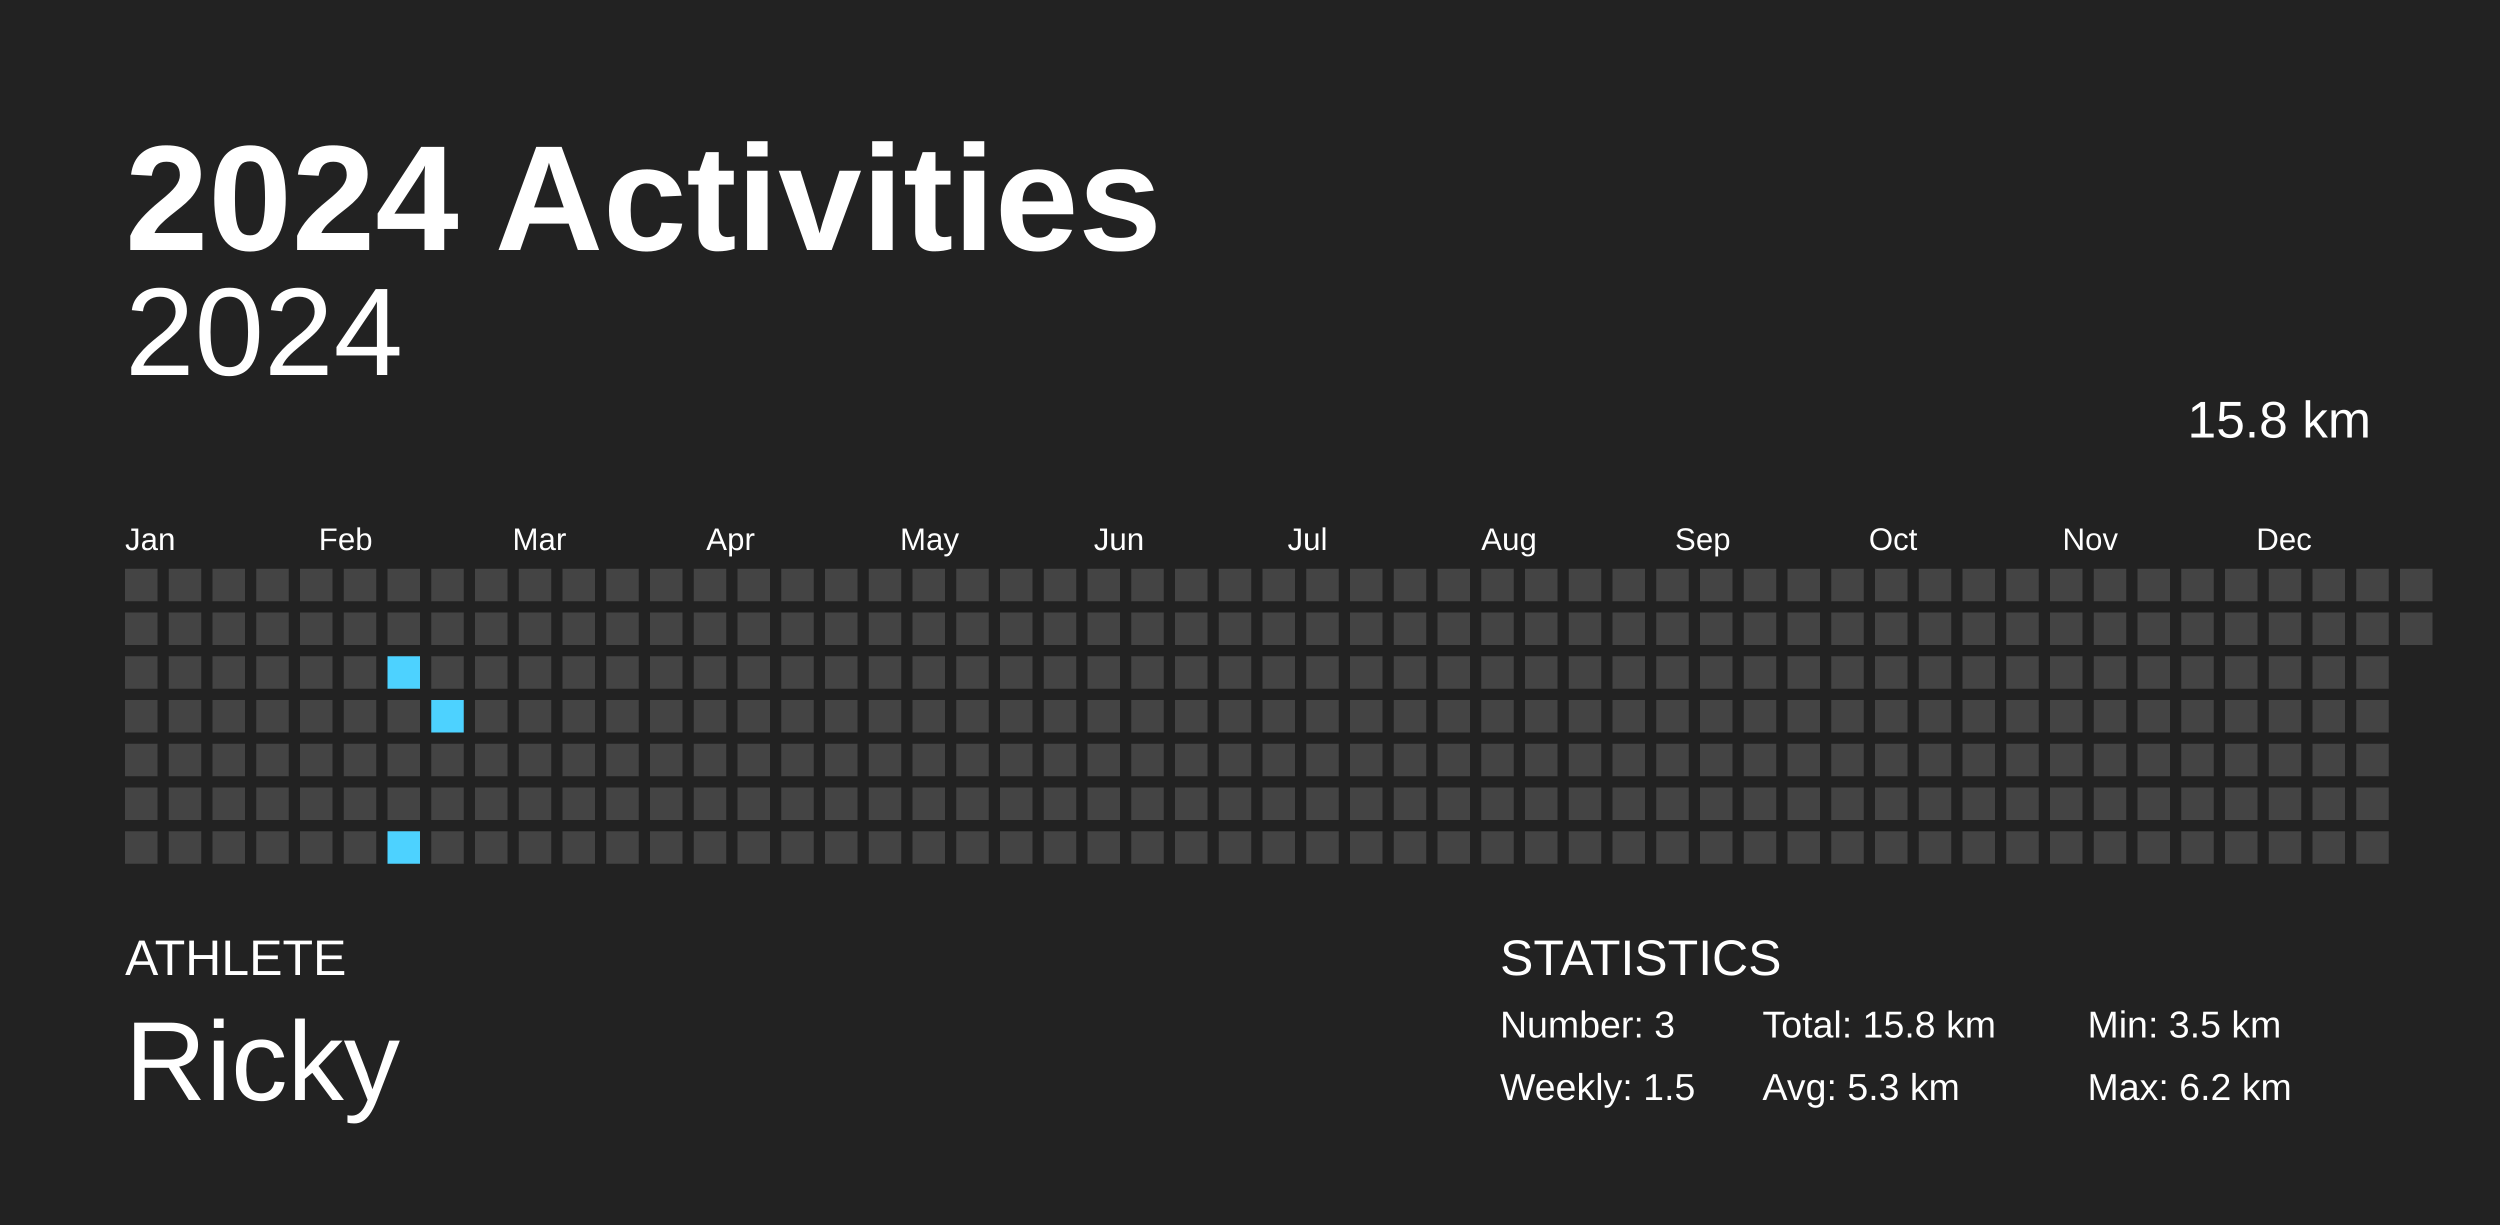
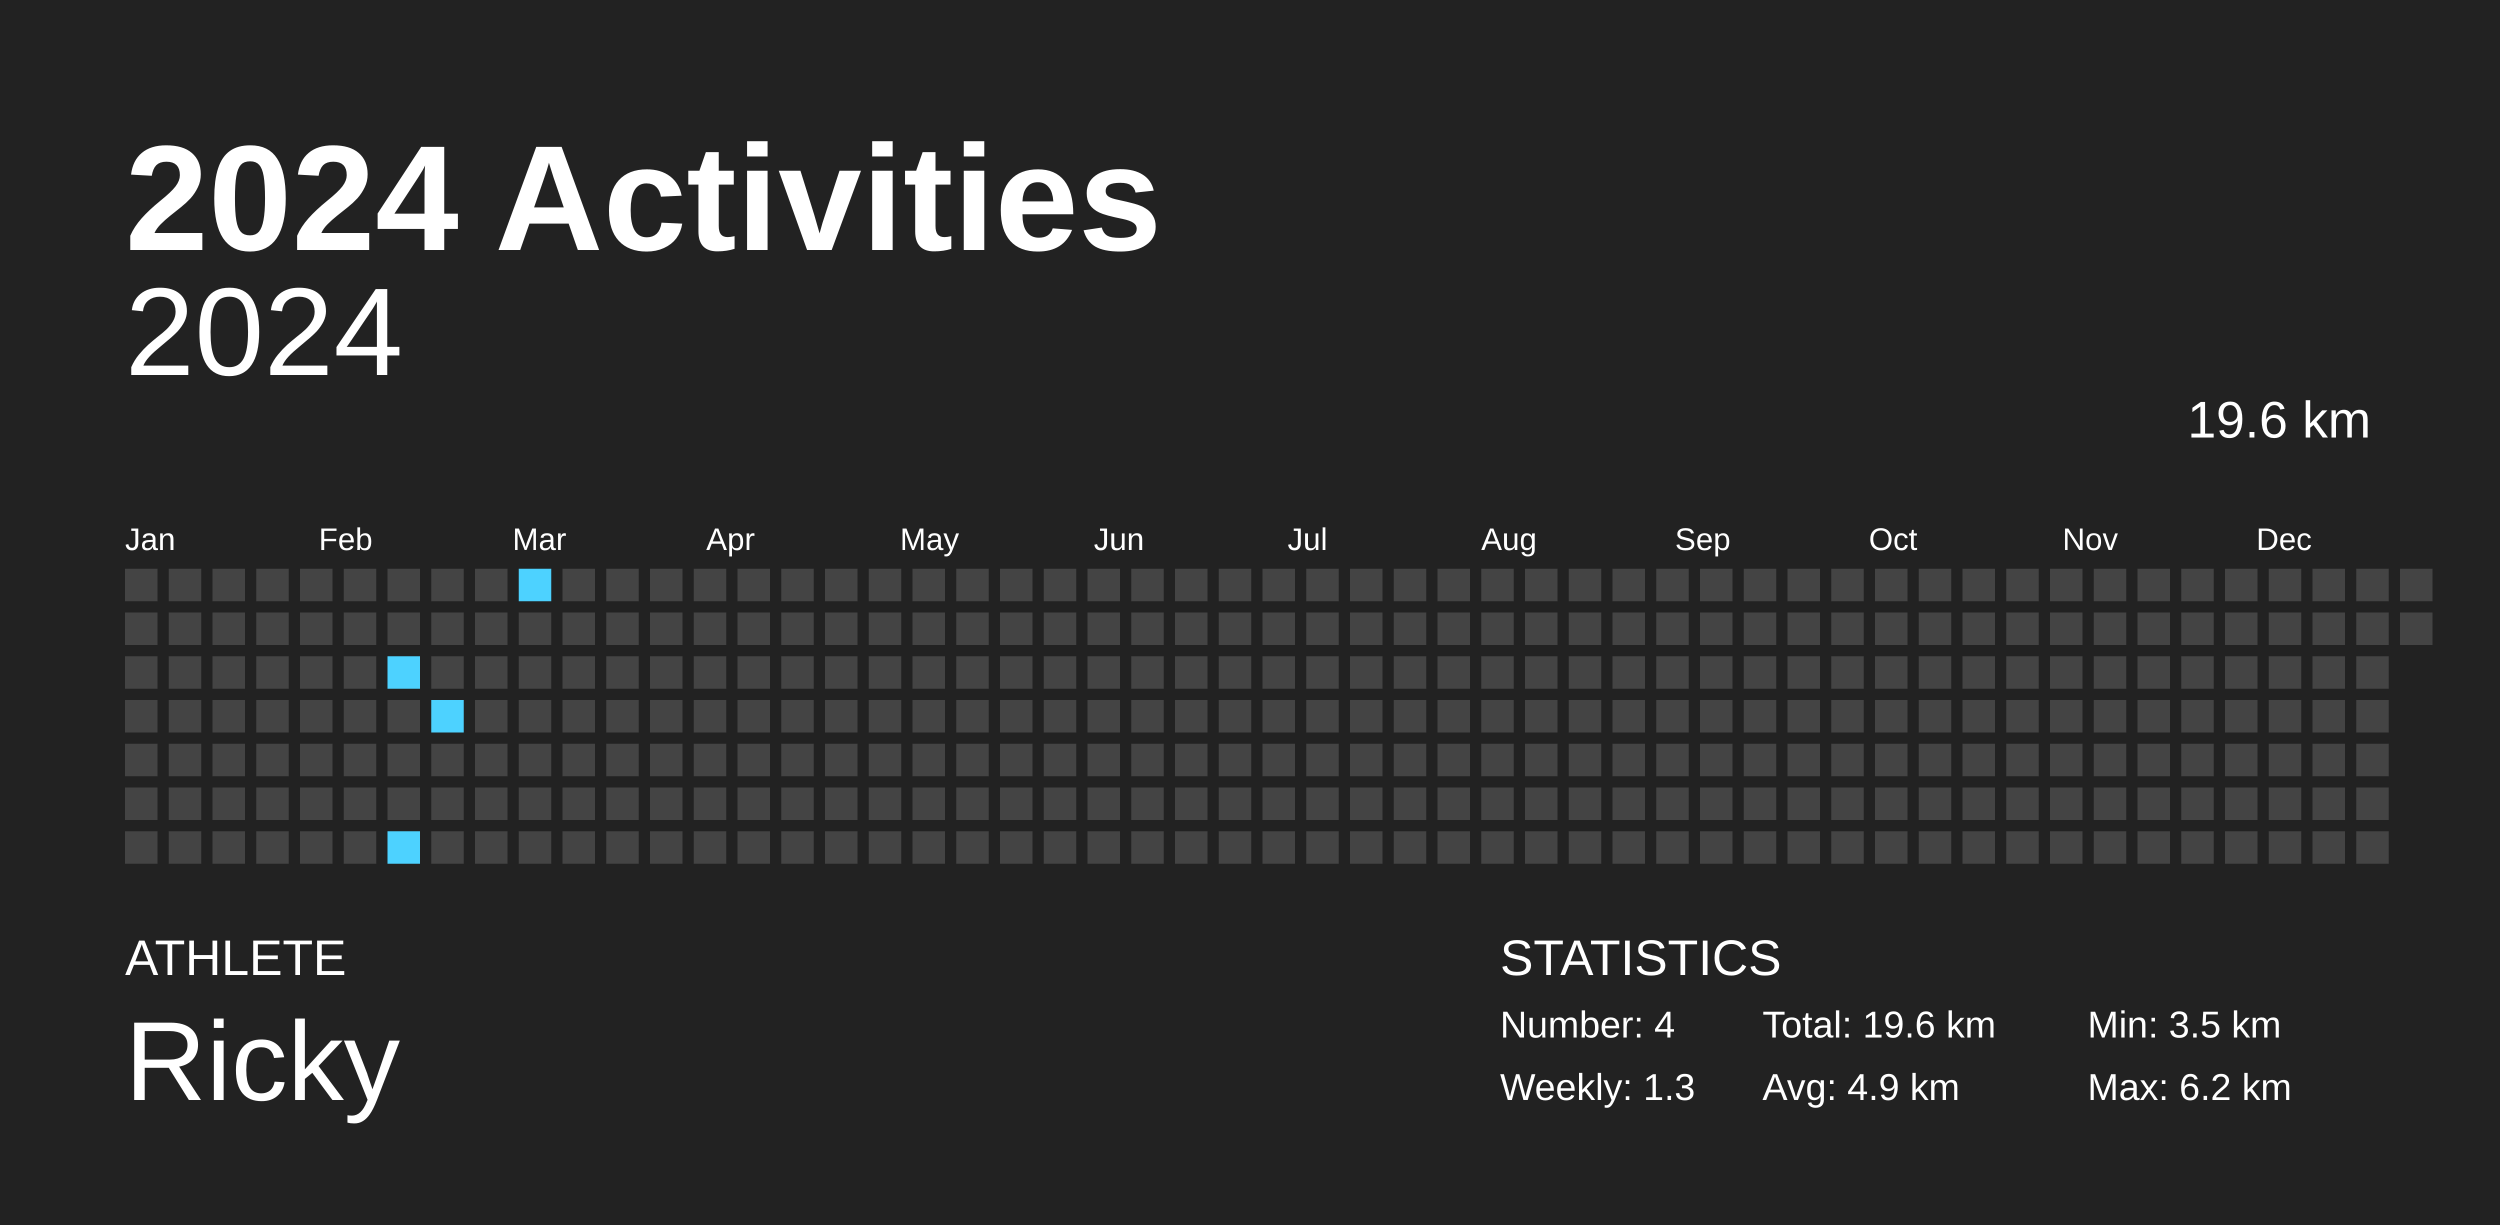
<svg xmlns="http://www.w3.org/2000/svg" baseProfile="full" height="98mm" version="1.1" viewBox="0,0,200,98" width="200mm">
  <defs />
  <rect fill="#222222" height="98" width="200" x="0" y="0" />
  <text fill="#FFFFFF" style="font-size:12px; font-family:Arial; font-weight:bold;" x="10" y="20">2024 Activities</text>
  <text fill="#FFFFFF" style="font-size:4px; font-family:Arial" x="10" y="78">ATHLETE</text>
  <text fill="#FFFFFF" style="font-size:9px; font-family:Arial" x="10" y="88">Ricky</text>
  <text fill="#FFFFFF" style="font-size:4px; font-family:Arial" x="120" y="78">STATISTICS</text>
-   <text fill="#FFFFFF" style="font-size:3px; font-family:Arial" x="120" y="83">Number: 3</text>
-   <text fill="#FFFFFF" style="font-size:3px; font-family:Arial" x="120" y="88">Weekly: 1.5</text>
-   <text fill="#FFFFFF" style="font-size:3px; font-family:Arial" x="141" y="83">Total: 15.8 km</text>
-   <text fill="#FFFFFF" style="font-size:3px; font-family:Arial" x="141" y="88">Avg: 5.3 km</text>
+   <text fill="#FFFFFF" style="font-size:3px; font-family:Arial" x="120" y="83">Number: 4</text>
+   <text fill="#FFFFFF" style="font-size:3px; font-family:Arial" x="120" y="88">Weekly: 1.3</text>
+   <text fill="#FFFFFF" style="font-size:3px; font-family:Arial" x="141" y="83">Total: 19.6 km</text>
+   <text fill="#FFFFFF" style="font-size:3px; font-family:Arial" x="141" y="88">Avg: 4.9 km</text>
  <text fill="#FFFFFF" style="font-size:3px; font-family:Arial" x="167" y="83">Min: 3.5 km</text>
  <text fill="#FFFFFF" style="font-size:3px; font-family:Arial" x="167" y="88">Max: 6.2 km</text>
  <text alignment-baseline="hanging" fill="#FFFFFF" style="font-size:10.0px; font-family:Arial;" x="10" y="30">2024</text>
-   <text alignment-baseline="hanging" fill="#FFFFFF" style="font-size:4.125px; font-family:Arial;" x="175" y="35">15.8 km</text>
+   <text alignment-baseline="hanging" fill="#FFFFFF" style="font-size:4.125px; font-family:Arial;" x="175" y="35">19.6 km</text>
  <text fill="#FFFFFF" style="font-size:2.5px; font-family:Arial" x="10.0" y="44">Jan</text>
  <text fill="#FFFFFF" style="font-size:2.5px; font-family:Arial" x="25.5" y="44">Feb</text>
  <text fill="#FFFFFF" style="font-size:2.5px; font-family:Arial" x="41.0" y="44">Mar</text>
  <text fill="#FFFFFF" style="font-size:2.5px; font-family:Arial" x="56.5" y="44">Apr</text>
  <text fill="#FFFFFF" style="font-size:2.5px; font-family:Arial" x="72.0" y="44">May</text>
  <text fill="#FFFFFF" style="font-size:2.5px; font-family:Arial" x="87.5" y="44">Jun</text>
  <text fill="#FFFFFF" style="font-size:2.5px; font-family:Arial" x="103.0" y="44">Jul</text>
  <text fill="#FFFFFF" style="font-size:2.5px; font-family:Arial" x="118.5" y="44">Aug</text>
  <text fill="#FFFFFF" style="font-size:2.5px; font-family:Arial" x="134.0" y="44">Sep</text>
  <text fill="#FFFFFF" style="font-size:2.5px; font-family:Arial" x="149.5" y="44">Oct</text>
  <text fill="#FFFFFF" style="font-size:2.5px; font-family:Arial" x="165.0" y="44">Nov</text>
  <text fill="#FFFFFF" style="font-size:2.5px; font-family:Arial" x="180.5" y="44">Dec</text>
  <rect fill="#444444" height="2.6" width="2.6" x="10.0" y="45.5" />
  <rect fill="#444444" height="2.6" width="2.6" x="10.0" y="49.0" />
  <rect fill="#444444" height="2.6" width="2.6" x="10.0" y="52.5" />
  <rect fill="#444444" height="2.6" width="2.6" x="10.0" y="56.0" />
  <rect fill="#444444" height="2.6" width="2.6" x="10.0" y="59.5" />
  <rect fill="#444444" height="2.6" width="2.6" x="10.0" y="63.0" />
  <rect fill="#444444" height="2.6" width="2.6" x="10.0" y="66.5" />
  <rect fill="#444444" height="2.6" width="2.6" x="13.5" y="45.5" />
  <rect fill="#444444" height="2.6" width="2.6" x="13.5" y="49.0" />
  <rect fill="#444444" height="2.6" width="2.6" x="13.5" y="52.5" />
  <rect fill="#444444" height="2.6" width="2.6" x="13.5" y="56.0" />
  <rect fill="#444444" height="2.6" width="2.6" x="13.5" y="59.5" />
  <rect fill="#444444" height="2.6" width="2.6" x="13.5" y="63.0" />
  <rect fill="#444444" height="2.6" width="2.6" x="13.5" y="66.5" />
  <rect fill="#444444" height="2.6" width="2.6" x="17.0" y="45.5" />
  <rect fill="#444444" height="2.6" width="2.6" x="17.0" y="49.0" />
  <rect fill="#444444" height="2.6" width="2.6" x="17.0" y="52.5" />
  <rect fill="#444444" height="2.6" width="2.6" x="17.0" y="56.0" />
  <rect fill="#444444" height="2.6" width="2.6" x="17.0" y="59.5" />
  <rect fill="#444444" height="2.6" width="2.6" x="17.0" y="63.0" />
  <rect fill="#444444" height="2.6" width="2.6" x="17.0" y="66.5" />
  <rect fill="#444444" height="2.6" width="2.6" x="20.5" y="45.5" />
  <rect fill="#444444" height="2.6" width="2.6" x="20.5" y="49.0" />
  <rect fill="#444444" height="2.6" width="2.6" x="20.5" y="52.5" />
  <rect fill="#444444" height="2.6" width="2.6" x="20.5" y="56.0" />
  <rect fill="#444444" height="2.6" width="2.6" x="20.5" y="59.5" />
  <rect fill="#444444" height="2.6" width="2.6" x="20.5" y="63.0" />
  <rect fill="#444444" height="2.6" width="2.6" x="20.5" y="66.5" />
  <rect fill="#444444" height="2.6" width="2.6" x="24.0" y="45.5" />
  <rect fill="#444444" height="2.6" width="2.6" x="24.0" y="49.0" />
  <rect fill="#444444" height="2.6" width="2.6" x="24.0" y="52.5" />
  <rect fill="#444444" height="2.6" width="2.6" x="24.0" y="56.0" />
  <rect fill="#444444" height="2.6" width="2.6" x="24.0" y="59.5" />
  <rect fill="#444444" height="2.6" width="2.6" x="24.0" y="63.0" />
  <rect fill="#444444" height="2.6" width="2.6" x="24.0" y="66.5" />
  <rect fill="#444444" height="2.6" width="2.6" x="27.5" y="45.5" />
  <rect fill="#444444" height="2.6" width="2.6" x="27.5" y="49.0" />
  <rect fill="#444444" height="2.6" width="2.6" x="27.5" y="52.5" />
  <rect fill="#444444" height="2.6" width="2.6" x="27.5" y="56.0" />
  <rect fill="#444444" height="2.6" width="2.6" x="27.5" y="59.5" />
  <rect fill="#444444" height="2.6" width="2.6" x="27.5" y="63.0" />
  <rect fill="#444444" height="2.6" width="2.6" x="27.5" y="66.5" />
  <rect fill="#444444" height="2.6" width="2.6" x="31.0" y="45.5" />
  <rect fill="#444444" height="2.6" width="2.6" x="31.0" y="49.0" />
  <rect fill="#4dd2ff" height="2.6" width="2.6" x="31.0" y="52.5" />
  <rect fill="#444444" height="2.6" width="2.6" x="31.0" y="56.0" />
  <rect fill="#444444" height="2.6" width="2.6" x="31.0" y="59.5" />
  <rect fill="#444444" height="2.6" width="2.6" x="31.0" y="63.0" />
  <rect fill="#4dd2ff" height="2.6" width="2.6" x="31.0" y="66.5" />
  <rect fill="#444444" height="2.6" width="2.6" x="34.5" y="45.5" />
  <rect fill="#444444" height="2.6" width="2.6" x="34.5" y="49.0" />
  <rect fill="#444444" height="2.6" width="2.6" x="34.5" y="52.5" />
  <rect fill="#4dd2ff" height="2.6" width="2.6" x="34.5" y="56.0" />
  <rect fill="#444444" height="2.6" width="2.6" x="34.5" y="59.5" />
  <rect fill="#444444" height="2.6" width="2.6" x="34.5" y="63.0" />
  <rect fill="#444444" height="2.6" width="2.6" x="34.5" y="66.5" />
  <rect fill="#444444" height="2.6" width="2.6" x="38.0" y="45.5" />
  <rect fill="#444444" height="2.6" width="2.6" x="38.0" y="49.0" />
  <rect fill="#444444" height="2.6" width="2.6" x="38.0" y="52.5" />
  <rect fill="#444444" height="2.6" width="2.6" x="38.0" y="56.0" />
  <rect fill="#444444" height="2.6" width="2.6" x="38.0" y="59.5" />
  <rect fill="#444444" height="2.6" width="2.6" x="38.0" y="63.0" />
  <rect fill="#444444" height="2.6" width="2.6" x="38.0" y="66.5" />
-   <rect fill="#444444" height="2.6" width="2.6" x="41.5" y="45.5" />
+   <rect fill="#4dd2ff" height="2.6" width="2.6" x="41.5" y="45.5" />
  <rect fill="#444444" height="2.6" width="2.6" x="41.5" y="49.0" />
  <rect fill="#444444" height="2.6" width="2.6" x="41.5" y="52.5" />
  <rect fill="#444444" height="2.6" width="2.6" x="41.5" y="56.0" />
  <rect fill="#444444" height="2.6" width="2.6" x="41.5" y="59.5" />
  <rect fill="#444444" height="2.6" width="2.6" x="41.5" y="63.0" />
  <rect fill="#444444" height="2.6" width="2.6" x="41.5" y="66.5" />
  <rect fill="#444444" height="2.6" width="2.6" x="45.0" y="45.5" />
  <rect fill="#444444" height="2.6" width="2.6" x="45.0" y="49.0" />
  <rect fill="#444444" height="2.6" width="2.6" x="45.0" y="52.5" />
  <rect fill="#444444" height="2.6" width="2.6" x="45.0" y="56.0" />
  <rect fill="#444444" height="2.6" width="2.6" x="45.0" y="59.5" />
  <rect fill="#444444" height="2.6" width="2.6" x="45.0" y="63.0" />
  <rect fill="#444444" height="2.6" width="2.6" x="45.0" y="66.5" />
  <rect fill="#444444" height="2.6" width="2.6" x="48.5" y="45.5" />
  <rect fill="#444444" height="2.6" width="2.6" x="48.5" y="49.0" />
  <rect fill="#444444" height="2.6" width="2.6" x="48.5" y="52.5" />
  <rect fill="#444444" height="2.6" width="2.6" x="48.5" y="56.0" />
  <rect fill="#444444" height="2.6" width="2.6" x="48.5" y="59.5" />
  <rect fill="#444444" height="2.6" width="2.6" x="48.5" y="63.0" />
  <rect fill="#444444" height="2.6" width="2.6" x="48.5" y="66.5" />
  <rect fill="#444444" height="2.6" width="2.6" x="52.0" y="45.5" />
  <rect fill="#444444" height="2.6" width="2.6" x="52.0" y="49.0" />
  <rect fill="#444444" height="2.6" width="2.6" x="52.0" y="52.5" />
  <rect fill="#444444" height="2.6" width="2.6" x="52.0" y="56.0" />
  <rect fill="#444444" height="2.6" width="2.6" x="52.0" y="59.5" />
  <rect fill="#444444" height="2.6" width="2.6" x="52.0" y="63.0" />
  <rect fill="#444444" height="2.6" width="2.6" x="52.0" y="66.5" />
  <rect fill="#444444" height="2.6" width="2.6" x="55.5" y="45.5" />
  <rect fill="#444444" height="2.6" width="2.6" x="55.5" y="49.0" />
  <rect fill="#444444" height="2.6" width="2.6" x="55.5" y="52.5" />
  <rect fill="#444444" height="2.6" width="2.6" x="55.5" y="56.0" />
  <rect fill="#444444" height="2.6" width="2.6" x="55.5" y="59.5" />
  <rect fill="#444444" height="2.6" width="2.6" x="55.5" y="63.0" />
  <rect fill="#444444" height="2.6" width="2.6" x="55.5" y="66.5" />
  <rect fill="#444444" height="2.6" width="2.6" x="59.0" y="45.5" />
  <rect fill="#444444" height="2.6" width="2.6" x="59.0" y="49.0" />
  <rect fill="#444444" height="2.6" width="2.6" x="59.0" y="52.5" />
  <rect fill="#444444" height="2.6" width="2.6" x="59.0" y="56.0" />
  <rect fill="#444444" height="2.6" width="2.6" x="59.0" y="59.5" />
  <rect fill="#444444" height="2.6" width="2.6" x="59.0" y="63.0" />
  <rect fill="#444444" height="2.6" width="2.6" x="59.0" y="66.5" />
  <rect fill="#444444" height="2.6" width="2.6" x="62.5" y="45.5" />
  <rect fill="#444444" height="2.6" width="2.6" x="62.5" y="49.0" />
  <rect fill="#444444" height="2.6" width="2.6" x="62.5" y="52.5" />
  <rect fill="#444444" height="2.6" width="2.6" x="62.5" y="56.0" />
  <rect fill="#444444" height="2.6" width="2.6" x="62.5" y="59.5" />
  <rect fill="#444444" height="2.6" width="2.6" x="62.5" y="63.0" />
  <rect fill="#444444" height="2.6" width="2.6" x="62.5" y="66.5" />
  <rect fill="#444444" height="2.6" width="2.6" x="66.0" y="45.5" />
  <rect fill="#444444" height="2.6" width="2.6" x="66.0" y="49.0" />
  <rect fill="#444444" height="2.6" width="2.6" x="66.0" y="52.5" />
  <rect fill="#444444" height="2.6" width="2.6" x="66.0" y="56.0" />
  <rect fill="#444444" height="2.6" width="2.6" x="66.0" y="59.5" />
  <rect fill="#444444" height="2.6" width="2.6" x="66.0" y="63.0" />
  <rect fill="#444444" height="2.6" width="2.6" x="66.0" y="66.5" />
  <rect fill="#444444" height="2.6" width="2.6" x="69.5" y="45.5" />
  <rect fill="#444444" height="2.6" width="2.6" x="69.5" y="49.0" />
  <rect fill="#444444" height="2.6" width="2.6" x="69.5" y="52.5" />
  <rect fill="#444444" height="2.6" width="2.6" x="69.5" y="56.0" />
  <rect fill="#444444" height="2.6" width="2.6" x="69.5" y="59.5" />
  <rect fill="#444444" height="2.6" width="2.6" x="69.5" y="63.0" />
  <rect fill="#444444" height="2.6" width="2.6" x="69.5" y="66.5" />
  <rect fill="#444444" height="2.6" width="2.6" x="73.0" y="45.5" />
  <rect fill="#444444" height="2.6" width="2.6" x="73.0" y="49.0" />
  <rect fill="#444444" height="2.6" width="2.6" x="73.0" y="52.5" />
  <rect fill="#444444" height="2.6" width="2.6" x="73.0" y="56.0" />
  <rect fill="#444444" height="2.6" width="2.6" x="73.0" y="59.5" />
  <rect fill="#444444" height="2.6" width="2.6" x="73.0" y="63.0" />
  <rect fill="#444444" height="2.6" width="2.6" x="73.0" y="66.5" />
  <rect fill="#444444" height="2.6" width="2.6" x="76.5" y="45.5" />
  <rect fill="#444444" height="2.6" width="2.6" x="76.5" y="49.0" />
  <rect fill="#444444" height="2.6" width="2.6" x="76.5" y="52.5" />
  <rect fill="#444444" height="2.6" width="2.6" x="76.5" y="56.0" />
  <rect fill="#444444" height="2.6" width="2.6" x="76.5" y="59.5" />
  <rect fill="#444444" height="2.6" width="2.6" x="76.5" y="63.0" />
  <rect fill="#444444" height="2.6" width="2.6" x="76.5" y="66.5" />
  <rect fill="#444444" height="2.6" width="2.6" x="80.0" y="45.5" />
  <rect fill="#444444" height="2.6" width="2.6" x="80.0" y="49.0" />
  <rect fill="#444444" height="2.6" width="2.6" x="80.0" y="52.5" />
  <rect fill="#444444" height="2.6" width="2.6" x="80.0" y="56.0" />
  <rect fill="#444444" height="2.6" width="2.6" x="80.0" y="59.5" />
  <rect fill="#444444" height="2.6" width="2.6" x="80.0" y="63.0" />
  <rect fill="#444444" height="2.6" width="2.6" x="80.0" y="66.5" />
  <rect fill="#444444" height="2.6" width="2.6" x="83.5" y="45.5" />
  <rect fill="#444444" height="2.6" width="2.6" x="83.5" y="49.0" />
  <rect fill="#444444" height="2.6" width="2.6" x="83.5" y="52.5" />
  <rect fill="#444444" height="2.6" width="2.6" x="83.5" y="56.0" />
  <rect fill="#444444" height="2.6" width="2.6" x="83.5" y="59.5" />
  <rect fill="#444444" height="2.6" width="2.6" x="83.5" y="63.0" />
  <rect fill="#444444" height="2.6" width="2.6" x="83.5" y="66.5" />
  <rect fill="#444444" height="2.6" width="2.6" x="87.0" y="45.5" />
  <rect fill="#444444" height="2.6" width="2.6" x="87.0" y="49.0" />
  <rect fill="#444444" height="2.6" width="2.6" x="87.0" y="52.5" />
  <rect fill="#444444" height="2.6" width="2.6" x="87.0" y="56.0" />
  <rect fill="#444444" height="2.6" width="2.6" x="87.0" y="59.5" />
  <rect fill="#444444" height="2.6" width="2.6" x="87.0" y="63.0" />
  <rect fill="#444444" height="2.6" width="2.6" x="87.0" y="66.5" />
  <rect fill="#444444" height="2.6" width="2.6" x="90.5" y="45.5" />
  <rect fill="#444444" height="2.6" width="2.6" x="90.5" y="49.0" />
  <rect fill="#444444" height="2.6" width="2.6" x="90.5" y="52.5" />
  <rect fill="#444444" height="2.6" width="2.6" x="90.5" y="56.0" />
  <rect fill="#444444" height="2.6" width="2.6" x="90.5" y="59.5" />
  <rect fill="#444444" height="2.6" width="2.6" x="90.5" y="63.0" />
  <rect fill="#444444" height="2.6" width="2.6" x="90.5" y="66.5" />
  <rect fill="#444444" height="2.6" width="2.6" x="94.0" y="45.5" />
  <rect fill="#444444" height="2.6" width="2.6" x="94.0" y="49.0" />
  <rect fill="#444444" height="2.6" width="2.6" x="94.0" y="52.5" />
  <rect fill="#444444" height="2.6" width="2.6" x="94.0" y="56.0" />
  <rect fill="#444444" height="2.6" width="2.6" x="94.0" y="59.5" />
  <rect fill="#444444" height="2.6" width="2.6" x="94.0" y="63.0" />
  <rect fill="#444444" height="2.6" width="2.6" x="94.0" y="66.5" />
  <rect fill="#444444" height="2.6" width="2.6" x="97.5" y="45.5" />
  <rect fill="#444444" height="2.6" width="2.6" x="97.5" y="49.0" />
  <rect fill="#444444" height="2.6" width="2.6" x="97.5" y="52.5" />
  <rect fill="#444444" height="2.6" width="2.6" x="97.5" y="56.0" />
  <rect fill="#444444" height="2.6" width="2.6" x="97.5" y="59.5" />
  <rect fill="#444444" height="2.6" width="2.6" x="97.5" y="63.0" />
  <rect fill="#444444" height="2.6" width="2.6" x="97.5" y="66.5" />
  <rect fill="#444444" height="2.6" width="2.6" x="101.0" y="45.5" />
  <rect fill="#444444" height="2.6" width="2.6" x="101.0" y="49.0" />
  <rect fill="#444444" height="2.6" width="2.6" x="101.0" y="52.5" />
  <rect fill="#444444" height="2.6" width="2.6" x="101.0" y="56.0" />
  <rect fill="#444444" height="2.6" width="2.6" x="101.0" y="59.5" />
  <rect fill="#444444" height="2.6" width="2.6" x="101.0" y="63.0" />
  <rect fill="#444444" height="2.6" width="2.6" x="101.0" y="66.5" />
  <rect fill="#444444" height="2.6" width="2.6" x="104.5" y="45.5" />
  <rect fill="#444444" height="2.6" width="2.6" x="104.5" y="49.0" />
  <rect fill="#444444" height="2.6" width="2.6" x="104.5" y="52.5" />
  <rect fill="#444444" height="2.6" width="2.6" x="104.5" y="56.0" />
  <rect fill="#444444" height="2.6" width="2.6" x="104.5" y="59.5" />
  <rect fill="#444444" height="2.6" width="2.6" x="104.5" y="63.0" />
  <rect fill="#444444" height="2.6" width="2.6" x="104.5" y="66.5" />
  <rect fill="#444444" height="2.6" width="2.6" x="108.0" y="45.5" />
  <rect fill="#444444" height="2.6" width="2.6" x="108.0" y="49.0" />
  <rect fill="#444444" height="2.6" width="2.6" x="108.0" y="52.5" />
  <rect fill="#444444" height="2.6" width="2.6" x="108.0" y="56.0" />
  <rect fill="#444444" height="2.6" width="2.6" x="108.0" y="59.5" />
  <rect fill="#444444" height="2.6" width="2.6" x="108.0" y="63.0" />
  <rect fill="#444444" height="2.6" width="2.6" x="108.0" y="66.5" />
  <rect fill="#444444" height="2.6" width="2.6" x="111.5" y="45.5" />
  <rect fill="#444444" height="2.6" width="2.6" x="111.5" y="49.0" />
  <rect fill="#444444" height="2.6" width="2.6" x="111.5" y="52.5" />
  <rect fill="#444444" height="2.6" width="2.6" x="111.5" y="56.0" />
  <rect fill="#444444" height="2.6" width="2.6" x="111.5" y="59.5" />
  <rect fill="#444444" height="2.6" width="2.6" x="111.5" y="63.0" />
  <rect fill="#444444" height="2.6" width="2.6" x="111.5" y="66.5" />
  <rect fill="#444444" height="2.6" width="2.6" x="115.0" y="45.5" />
  <rect fill="#444444" height="2.6" width="2.6" x="115.0" y="49.0" />
  <rect fill="#444444" height="2.6" width="2.6" x="115.0" y="52.5" />
  <rect fill="#444444" height="2.6" width="2.6" x="115.0" y="56.0" />
  <rect fill="#444444" height="2.6" width="2.6" x="115.0" y="59.5" />
  <rect fill="#444444" height="2.6" width="2.6" x="115.0" y="63.0" />
  <rect fill="#444444" height="2.6" width="2.6" x="115.0" y="66.5" />
  <rect fill="#444444" height="2.6" width="2.6" x="118.5" y="45.5" />
  <rect fill="#444444" height="2.6" width="2.6" x="118.5" y="49.0" />
  <rect fill="#444444" height="2.6" width="2.6" x="118.5" y="52.5" />
  <rect fill="#444444" height="2.6" width="2.6" x="118.5" y="56.0" />
  <rect fill="#444444" height="2.6" width="2.6" x="118.5" y="59.5" />
  <rect fill="#444444" height="2.6" width="2.6" x="118.5" y="63.0" />
  <rect fill="#444444" height="2.6" width="2.6" x="118.5" y="66.5" />
  <rect fill="#444444" height="2.6" width="2.6" x="122.0" y="45.5" />
  <rect fill="#444444" height="2.6" width="2.6" x="122.0" y="49.0" />
  <rect fill="#444444" height="2.6" width="2.6" x="122.0" y="52.5" />
  <rect fill="#444444" height="2.6" width="2.6" x="122.0" y="56.0" />
  <rect fill="#444444" height="2.6" width="2.6" x="122.0" y="59.5" />
  <rect fill="#444444" height="2.6" width="2.6" x="122.0" y="63.0" />
  <rect fill="#444444" height="2.6" width="2.6" x="122.0" y="66.5" />
  <rect fill="#444444" height="2.6" width="2.6" x="125.5" y="45.5" />
  <rect fill="#444444" height="2.6" width="2.6" x="125.5" y="49.0" />
  <rect fill="#444444" height="2.6" width="2.6" x="125.5" y="52.5" />
  <rect fill="#444444" height="2.6" width="2.6" x="125.5" y="56.0" />
  <rect fill="#444444" height="2.6" width="2.6" x="125.5" y="59.5" />
  <rect fill="#444444" height="2.6" width="2.6" x="125.5" y="63.0" />
  <rect fill="#444444" height="2.6" width="2.6" x="125.5" y="66.5" />
  <rect fill="#444444" height="2.6" width="2.6" x="129.0" y="45.5" />
  <rect fill="#444444" height="2.6" width="2.6" x="129.0" y="49.0" />
  <rect fill="#444444" height="2.6" width="2.6" x="129.0" y="52.5" />
  <rect fill="#444444" height="2.6" width="2.6" x="129.0" y="56.0" />
  <rect fill="#444444" height="2.6" width="2.6" x="129.0" y="59.5" />
  <rect fill="#444444" height="2.6" width="2.6" x="129.0" y="63.0" />
  <rect fill="#444444" height="2.6" width="2.6" x="129.0" y="66.5" />
  <rect fill="#444444" height="2.6" width="2.6" x="132.5" y="45.5" />
  <rect fill="#444444" height="2.6" width="2.6" x="132.5" y="49.0" />
  <rect fill="#444444" height="2.6" width="2.6" x="132.5" y="52.5" />
  <rect fill="#444444" height="2.6" width="2.6" x="132.5" y="56.0" />
  <rect fill="#444444" height="2.6" width="2.6" x="132.5" y="59.5" />
  <rect fill="#444444" height="2.6" width="2.6" x="132.5" y="63.0" />
  <rect fill="#444444" height="2.6" width="2.6" x="132.5" y="66.5" />
  <rect fill="#444444" height="2.6" width="2.6" x="136.0" y="45.5" />
  <rect fill="#444444" height="2.6" width="2.6" x="136.0" y="49.0" />
  <rect fill="#444444" height="2.6" width="2.6" x="136.0" y="52.5" />
  <rect fill="#444444" height="2.6" width="2.6" x="136.0" y="56.0" />
  <rect fill="#444444" height="2.6" width="2.6" x="136.0" y="59.5" />
  <rect fill="#444444" height="2.6" width="2.6" x="136.0" y="63.0" />
  <rect fill="#444444" height="2.6" width="2.6" x="136.0" y="66.5" />
  <rect fill="#444444" height="2.6" width="2.6" x="139.5" y="45.5" />
  <rect fill="#444444" height="2.6" width="2.6" x="139.5" y="49.0" />
  <rect fill="#444444" height="2.6" width="2.6" x="139.5" y="52.5" />
  <rect fill="#444444" height="2.6" width="2.6" x="139.5" y="56.0" />
  <rect fill="#444444" height="2.6" width="2.6" x="139.5" y="59.5" />
  <rect fill="#444444" height="2.6" width="2.6" x="139.5" y="63.0" />
  <rect fill="#444444" height="2.6" width="2.6" x="139.5" y="66.5" />
  <rect fill="#444444" height="2.6" width="2.6" x="143.0" y="45.5" />
  <rect fill="#444444" height="2.6" width="2.6" x="143.0" y="49.0" />
  <rect fill="#444444" height="2.6" width="2.6" x="143.0" y="52.5" />
  <rect fill="#444444" height="2.6" width="2.6" x="143.0" y="56.0" />
  <rect fill="#444444" height="2.6" width="2.6" x="143.0" y="59.5" />
  <rect fill="#444444" height="2.6" width="2.6" x="143.0" y="63.0" />
  <rect fill="#444444" height="2.6" width="2.6" x="143.0" y="66.5" />
  <rect fill="#444444" height="2.6" width="2.6" x="146.5" y="45.5" />
  <rect fill="#444444" height="2.6" width="2.6" x="146.5" y="49.0" />
  <rect fill="#444444" height="2.6" width="2.6" x="146.5" y="52.5" />
  <rect fill="#444444" height="2.6" width="2.6" x="146.5" y="56.0" />
  <rect fill="#444444" height="2.6" width="2.6" x="146.5" y="59.5" />
  <rect fill="#444444" height="2.6" width="2.6" x="146.5" y="63.0" />
  <rect fill="#444444" height="2.6" width="2.6" x="146.5" y="66.5" />
  <rect fill="#444444" height="2.6" width="2.6" x="150.0" y="45.5" />
  <rect fill="#444444" height="2.6" width="2.6" x="150.0" y="49.0" />
  <rect fill="#444444" height="2.6" width="2.6" x="150.0" y="52.5" />
  <rect fill="#444444" height="2.6" width="2.6" x="150.0" y="56.0" />
  <rect fill="#444444" height="2.6" width="2.6" x="150.0" y="59.5" />
  <rect fill="#444444" height="2.6" width="2.6" x="150.0" y="63.0" />
  <rect fill="#444444" height="2.6" width="2.6" x="150.0" y="66.5" />
  <rect fill="#444444" height="2.6" width="2.6" x="153.5" y="45.5" />
  <rect fill="#444444" height="2.6" width="2.6" x="153.5" y="49.0" />
  <rect fill="#444444" height="2.6" width="2.6" x="153.5" y="52.5" />
  <rect fill="#444444" height="2.6" width="2.6" x="153.5" y="56.0" />
  <rect fill="#444444" height="2.6" width="2.6" x="153.5" y="59.5" />
  <rect fill="#444444" height="2.6" width="2.6" x="153.5" y="63.0" />
  <rect fill="#444444" height="2.6" width="2.6" x="153.5" y="66.5" />
  <rect fill="#444444" height="2.6" width="2.6" x="157.0" y="45.5" />
  <rect fill="#444444" height="2.6" width="2.6" x="157.0" y="49.0" />
  <rect fill="#444444" height="2.6" width="2.6" x="157.0" y="52.5" />
  <rect fill="#444444" height="2.6" width="2.6" x="157.0" y="56.0" />
  <rect fill="#444444" height="2.6" width="2.6" x="157.0" y="59.5" />
  <rect fill="#444444" height="2.6" width="2.6" x="157.0" y="63.0" />
  <rect fill="#444444" height="2.6" width="2.6" x="157.0" y="66.5" />
  <rect fill="#444444" height="2.6" width="2.6" x="160.5" y="45.5" />
  <rect fill="#444444" height="2.6" width="2.6" x="160.5" y="49.0" />
  <rect fill="#444444" height="2.6" width="2.6" x="160.5" y="52.5" />
  <rect fill="#444444" height="2.6" width="2.6" x="160.5" y="56.0" />
  <rect fill="#444444" height="2.6" width="2.6" x="160.5" y="59.5" />
  <rect fill="#444444" height="2.6" width="2.6" x="160.5" y="63.0" />
  <rect fill="#444444" height="2.6" width="2.6" x="160.5" y="66.5" />
  <rect fill="#444444" height="2.6" width="2.6" x="164.0" y="45.5" />
  <rect fill="#444444" height="2.6" width="2.6" x="164.0" y="49.0" />
  <rect fill="#444444" height="2.6" width="2.6" x="164.0" y="52.5" />
  <rect fill="#444444" height="2.6" width="2.6" x="164.0" y="56.0" />
  <rect fill="#444444" height="2.6" width="2.6" x="164.0" y="59.5" />
  <rect fill="#444444" height="2.6" width="2.6" x="164.0" y="63.0" />
  <rect fill="#444444" height="2.6" width="2.6" x="164.0" y="66.5" />
  <rect fill="#444444" height="2.6" width="2.6" x="167.5" y="45.5" />
  <rect fill="#444444" height="2.6" width="2.6" x="167.5" y="49.0" />
  <rect fill="#444444" height="2.6" width="2.6" x="167.5" y="52.5" />
  <rect fill="#444444" height="2.6" width="2.6" x="167.5" y="56.0" />
  <rect fill="#444444" height="2.6" width="2.6" x="167.5" y="59.5" />
  <rect fill="#444444" height="2.6" width="2.6" x="167.5" y="63.0" />
  <rect fill="#444444" height="2.6" width="2.6" x="167.5" y="66.5" />
  <rect fill="#444444" height="2.6" width="2.6" x="171.0" y="45.5" />
  <rect fill="#444444" height="2.6" width="2.6" x="171.0" y="49.0" />
  <rect fill="#444444" height="2.6" width="2.6" x="171.0" y="52.5" />
  <rect fill="#444444" height="2.6" width="2.6" x="171.0" y="56.0" />
  <rect fill="#444444" height="2.6" width="2.6" x="171.0" y="59.5" />
  <rect fill="#444444" height="2.6" width="2.6" x="171.0" y="63.0" />
  <rect fill="#444444" height="2.6" width="2.6" x="171.0" y="66.5" />
  <rect fill="#444444" height="2.6" width="2.6" x="174.5" y="45.5" />
  <rect fill="#444444" height="2.6" width="2.6" x="174.5" y="49.0" />
  <rect fill="#444444" height="2.6" width="2.6" x="174.5" y="52.5" />
  <rect fill="#444444" height="2.6" width="2.6" x="174.5" y="56.0" />
  <rect fill="#444444" height="2.6" width="2.6" x="174.5" y="59.5" />
  <rect fill="#444444" height="2.6" width="2.6" x="174.5" y="63.0" />
  <rect fill="#444444" height="2.6" width="2.6" x="174.5" y="66.5" />
  <rect fill="#444444" height="2.6" width="2.6" x="178.0" y="45.5" />
  <rect fill="#444444" height="2.6" width="2.6" x="178.0" y="49.0" />
  <rect fill="#444444" height="2.6" width="2.6" x="178.0" y="52.5" />
  <rect fill="#444444" height="2.6" width="2.6" x="178.0" y="56.0" />
  <rect fill="#444444" height="2.6" width="2.6" x="178.0" y="59.5" />
  <rect fill="#444444" height="2.6" width="2.6" x="178.0" y="63.0" />
  <rect fill="#444444" height="2.6" width="2.6" x="178.0" y="66.5" />
  <rect fill="#444444" height="2.6" width="2.6" x="181.5" y="45.5" />
  <rect fill="#444444" height="2.6" width="2.6" x="181.5" y="49.0" />
  <rect fill="#444444" height="2.6" width="2.6" x="181.5" y="52.5" />
  <rect fill="#444444" height="2.6" width="2.6" x="181.5" y="56.0" />
  <rect fill="#444444" height="2.6" width="2.6" x="181.5" y="59.5" />
  <rect fill="#444444" height="2.6" width="2.6" x="181.5" y="63.0" />
  <rect fill="#444444" height="2.6" width="2.6" x="181.5" y="66.5" />
  <rect fill="#444444" height="2.6" width="2.6" x="185.0" y="45.5" />
  <rect fill="#444444" height="2.6" width="2.6" x="185.0" y="49.0" />
  <rect fill="#444444" height="2.6" width="2.6" x="185.0" y="52.5" />
  <rect fill="#444444" height="2.6" width="2.6" x="185.0" y="56.0" />
  <rect fill="#444444" height="2.6" width="2.6" x="185.0" y="59.5" />
  <rect fill="#444444" height="2.6" width="2.6" x="185.0" y="63.0" />
  <rect fill="#444444" height="2.6" width="2.6" x="185.0" y="66.5" />
  <rect fill="#444444" height="2.6" width="2.6" x="188.5" y="45.5" />
  <rect fill="#444444" height="2.6" width="2.6" x="188.5" y="49.0" />
  <rect fill="#444444" height="2.6" width="2.6" x="188.5" y="52.5" />
  <rect fill="#444444" height="2.6" width="2.6" x="188.5" y="56.0" />
  <rect fill="#444444" height="2.6" width="2.6" x="188.5" y="59.5" />
  <rect fill="#444444" height="2.6" width="2.6" x="188.5" y="63.0" />
  <rect fill="#444444" height="2.6" width="2.6" x="188.5" y="66.5" />
  <rect fill="#444444" height="2.6" width="2.6" x="192.0" y="45.5" />
  <rect fill="#444444" height="2.6" width="2.6" x="192.0" y="49.0" />
</svg>
